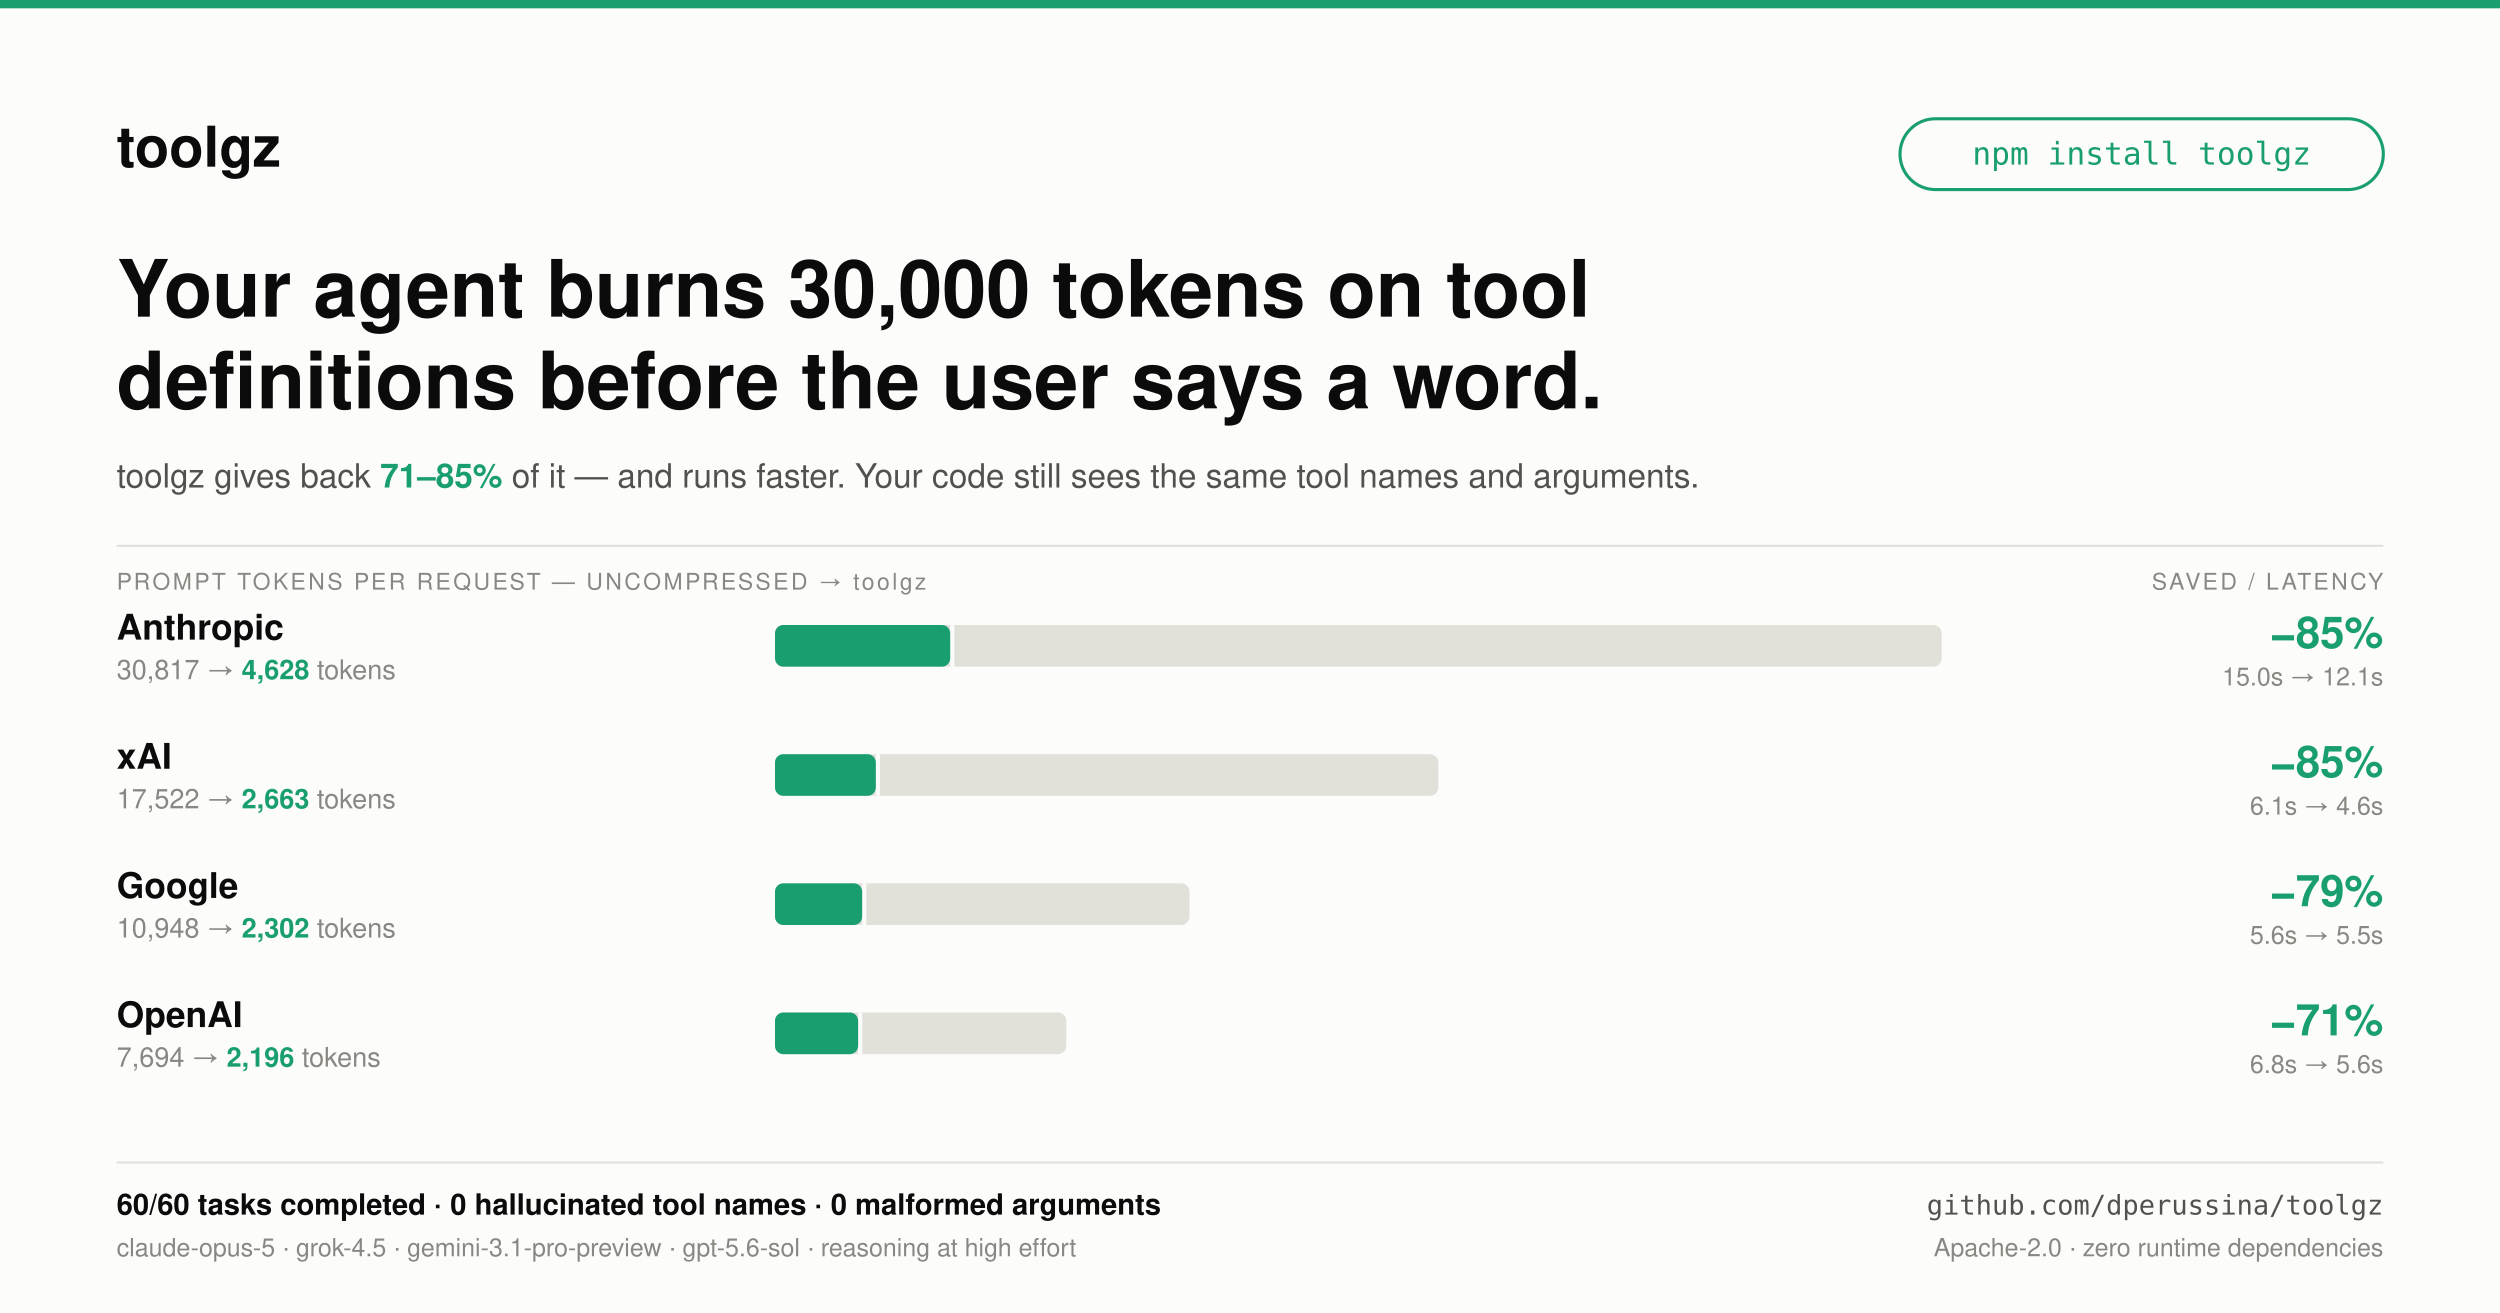
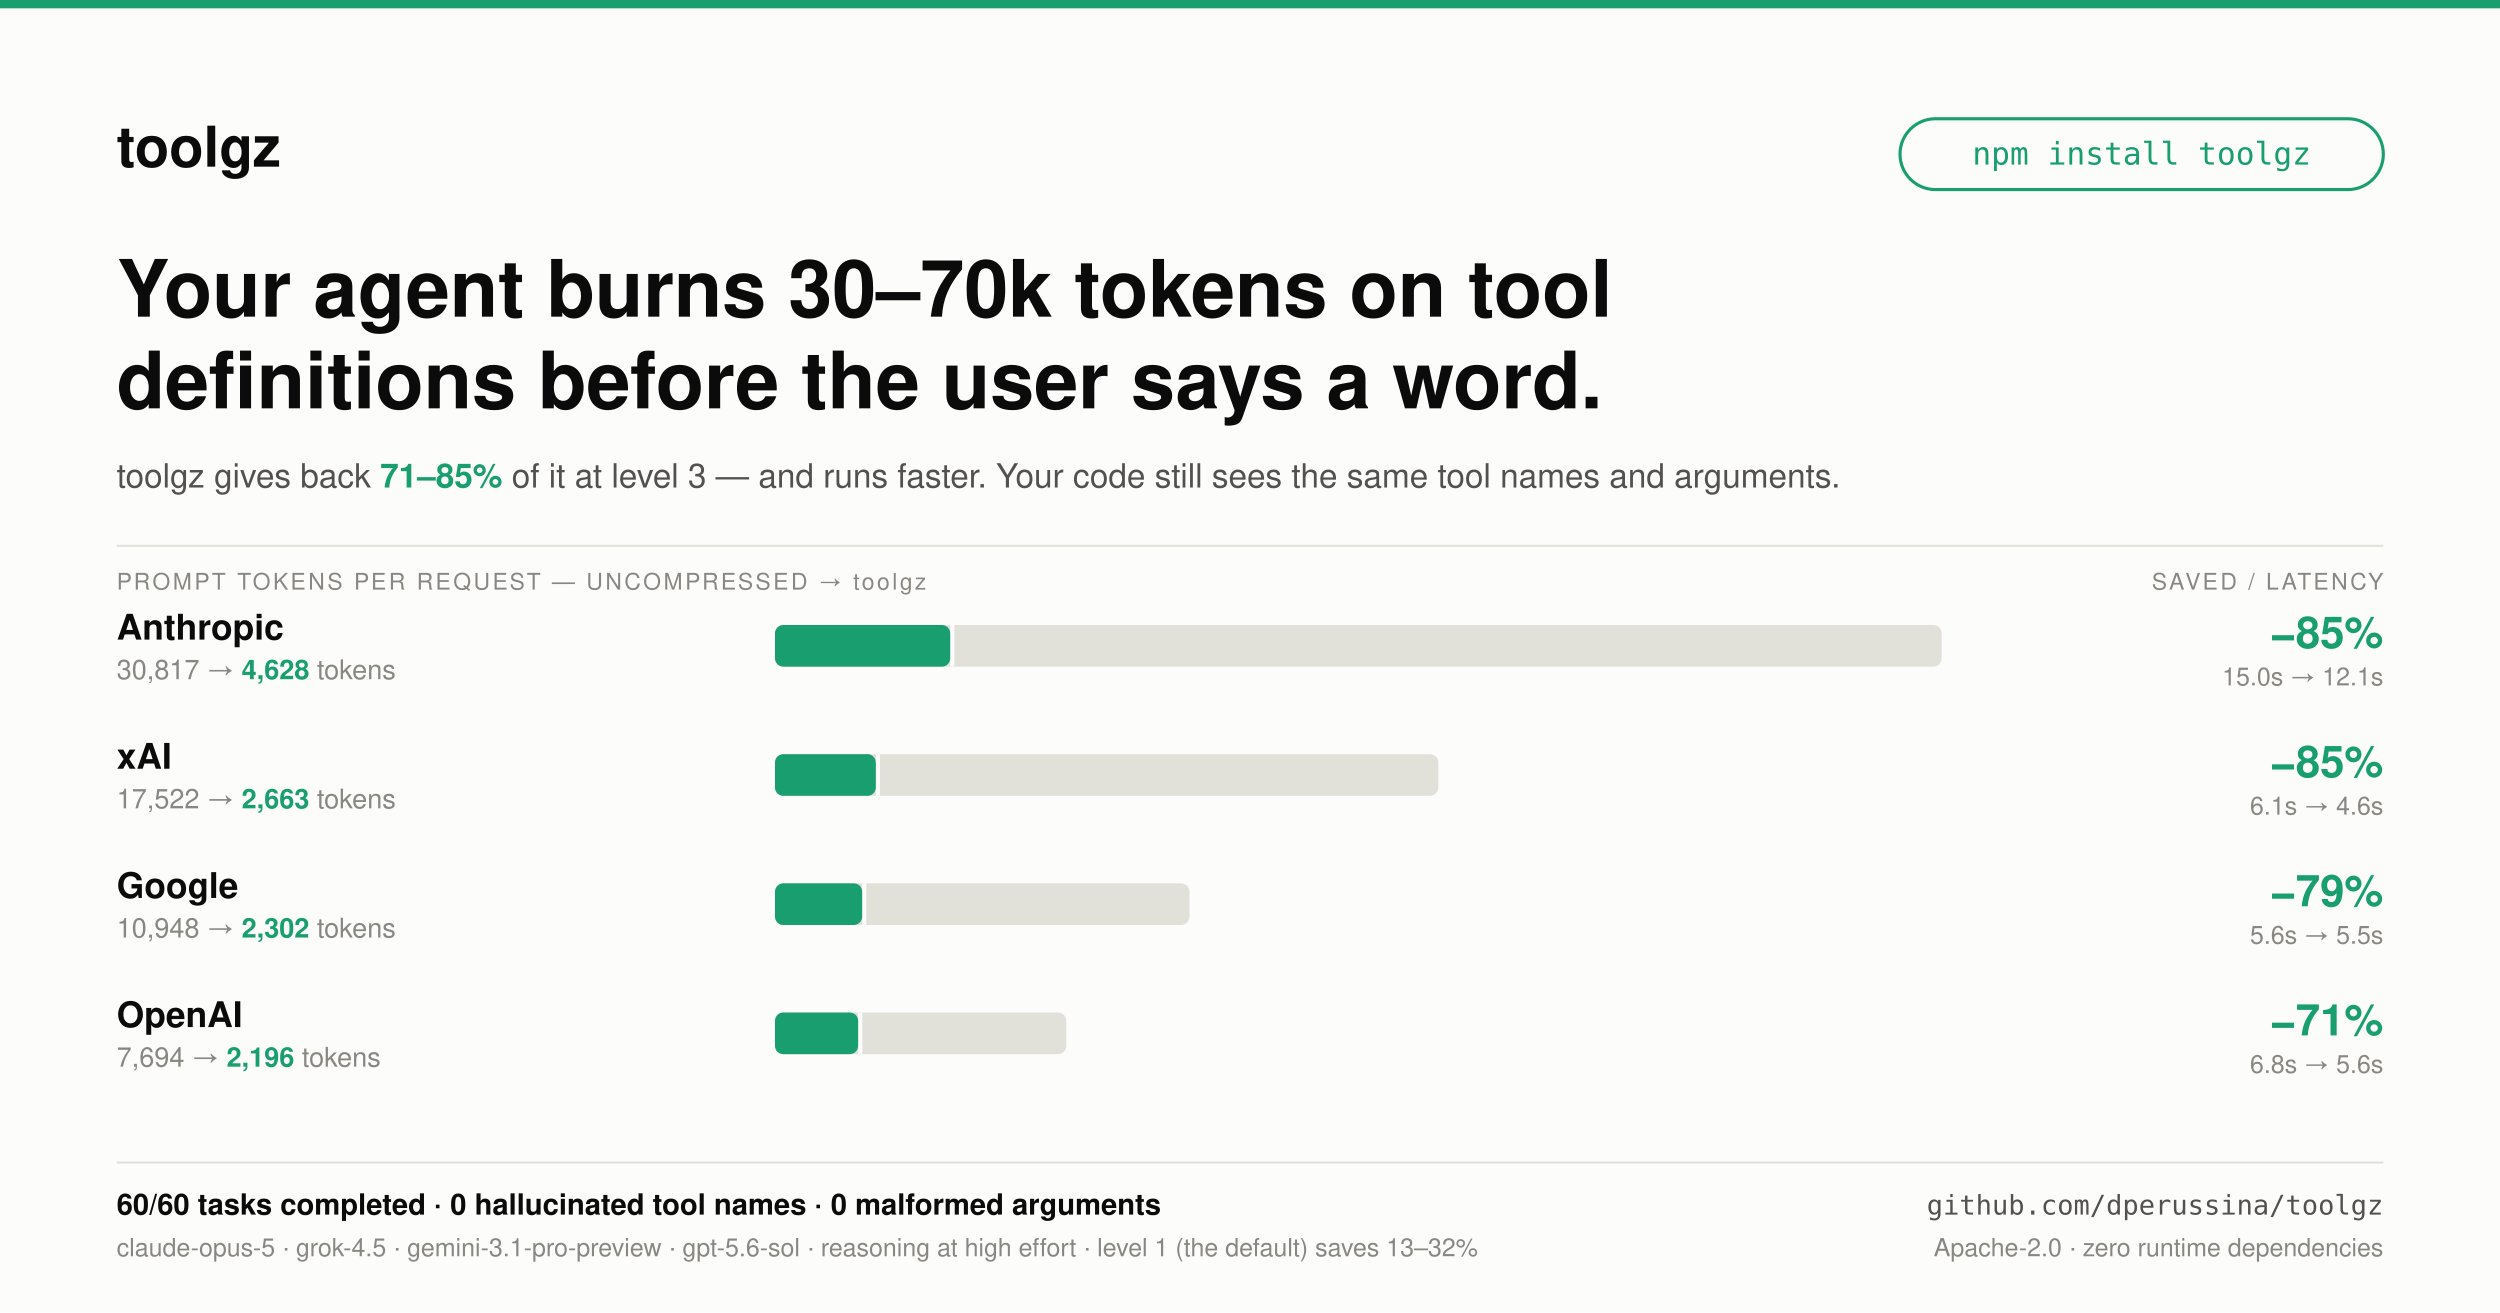
<svg xmlns="http://www.w3.org/2000/svg" width="1200" height="630" viewBox="0 0 1200 630">
  <rect width="1200" height="630" fill="#fcfcfb" />
  <rect x="0" y="0" width="1200" height="4" fill="#199e70" />
  <text x="56" y="80" font-family="Helvetica Neue, Helvetica, Arial, sans-serif" font-size="27" font-weight="700" fill="#0b0b0b">toolgz</text>
  <rect x="912" y="57" width="232" height="34" rx="17" fill="none" stroke="#199e70" stroke-width="1.5" />
  <text x="1028" y="79" text-anchor="middle" font-family="SF Mono, Menlo, DejaVu Sans Mono, monospace" font-size="15" fill="#199e70">npm install toolgz</text>
-   <text x="56" y="152" font-family="Helvetica Neue, Helvetica, Arial, sans-serif" font-size="38" font-weight="700" fill="#0b0b0b">Your agent burns 30,000 tokens on tool</text>
+   <text x="56" y="152" font-family="Helvetica Neue, Helvetica, Arial, sans-serif" font-size="38" font-weight="700" fill="#0b0b0b">Your agent burns 30–70k tokens on tool</text>
  <text x="56" y="196" font-family="Helvetica Neue, Helvetica, Arial, sans-serif" font-size="38" font-weight="700" fill="#0b0b0b">definitions before the user says a word.</text>
-   <text x="56" y="234" font-family="Helvetica Neue, Helvetica, Arial, sans-serif" font-size="16" fill="#52514e">toolgz gives back <tspan fill="#199e70" font-weight="700">71–85%</tspan> of it — and runs faster. Your code still sees the same tool names and arguments.</text>
+   <text x="56" y="234" font-family="Helvetica Neue, Helvetica, Arial, sans-serif" font-size="16" fill="#52514e">toolgz gives back <tspan fill="#199e70" font-weight="700">71–85%</tspan> of it at level 3 — and runs faster. Your code still sees the same tool names and arguments.</text>
  <line x1="56" y1="262" x2="1144" y2="262" stroke="#e1e0d9" stroke-width="1" />
  <text x="56" y="283" font-family="Helvetica Neue, Helvetica, Arial, sans-serif" font-size="11" letter-spacing="1.2" fill="#898781">PROMPT TOKENS PER REQUEST — UNCOMPRESSED → toolgz</text>
  <text x="1144" y="283" text-anchor="end" font-family="Helvetica Neue, Helvetica, Arial, sans-serif" font-size="11" letter-spacing="1.2" fill="#898781">SAVED / LATENCY</text>
  <text x="56" y="307" font-family="Helvetica Neue, Helvetica, Arial, sans-serif" font-size="17" font-weight="600" fill="#0b0b0b">Anthropic</text>
  <text x="56" y="326" font-family="Helvetica Neue, Helvetica, Arial, sans-serif" font-size="13" fill="#898781">30,817 → <tspan fill="#199e70" font-weight="700">4,628</tspan> tokens</text>
  <rect x="372" y="300" width="560" height="20" rx="4" fill="#e1e0d9" />
  <rect x="456.099" y="300" width="2" height="20" fill="#fcfcfb" />
  <rect x="372" y="300" width="84.099" height="20" rx="4" fill="#199e70" />
  <text x="1144" y="311" text-anchor="end" font-family="Helvetica Neue, Helvetica, Arial, sans-serif" font-size="21" font-weight="700" fill="#199e70">−85%</text>
  <text x="1144" y="329" text-anchor="end" font-family="Helvetica Neue, Helvetica, Arial, sans-serif" font-size="12" fill="#898781">15.0s → 12.1s</text>
  <text x="56" y="369" font-family="Helvetica Neue, Helvetica, Arial, sans-serif" font-size="17" font-weight="600" fill="#0b0b0b">xAI</text>
  <text x="56" y="388" font-family="Helvetica Neue, Helvetica, Arial, sans-serif" font-size="13" fill="#898781">17,522 → <tspan fill="#199e70" font-weight="700">2,663</tspan> tokens</text>
  <rect x="372" y="362" width="318.406" height="20" rx="4" fill="#e1e0d9" />
  <rect x="420.391" y="362" width="2" height="20" fill="#fcfcfb" />
  <rect x="372" y="362" width="48.391" height="20" rx="4" fill="#199e70" />
  <text x="1144" y="373" text-anchor="end" font-family="Helvetica Neue, Helvetica, Arial, sans-serif" font-size="21" font-weight="700" fill="#199e70">−85%</text>
  <text x="1144" y="391" text-anchor="end" font-family="Helvetica Neue, Helvetica, Arial, sans-serif" font-size="12" fill="#898781">6.1s → 4.6s</text>
  <text x="56" y="431" font-family="Helvetica Neue, Helvetica, Arial, sans-serif" font-size="17" font-weight="600" fill="#0b0b0b">Google</text>
  <text x="56" y="450" font-family="Helvetica Neue, Helvetica, Arial, sans-serif" font-size="13" fill="#898781">10,948 → <tspan fill="#199e70" font-weight="700">2,302</tspan> tokens</text>
  <rect x="372" y="424" width="198.945" height="20" rx="4" fill="#e1e0d9" />
  <rect x="413.831" y="424" width="2" height="20" fill="#fcfcfb" />
  <rect x="372" y="424" width="41.831" height="20" rx="4" fill="#199e70" />
  <text x="1144" y="435" text-anchor="end" font-family="Helvetica Neue, Helvetica, Arial, sans-serif" font-size="21" font-weight="700" fill="#199e70">−79%</text>
  <text x="1144" y="453" text-anchor="end" font-family="Helvetica Neue, Helvetica, Arial, sans-serif" font-size="12" fill="#898781">5.6s → 5.5s</text>
  <text x="56" y="493" font-family="Helvetica Neue, Helvetica, Arial, sans-serif" font-size="17" font-weight="600" fill="#0b0b0b">OpenAI</text>
  <text x="56" y="512" font-family="Helvetica Neue, Helvetica, Arial, sans-serif" font-size="13" fill="#898781">7,694 → <tspan fill="#199e70" font-weight="700">2,196</tspan> tokens</text>
  <rect x="372" y="486" width="139.814" height="20" rx="4" fill="#e1e0d9" />
  <rect x="411.905" y="486" width="2" height="20" fill="#fcfcfb" />
  <rect x="372" y="486" width="39.905" height="20" rx="4" fill="#199e70" />
  <text x="1144" y="497" text-anchor="end" font-family="Helvetica Neue, Helvetica, Arial, sans-serif" font-size="21" font-weight="700" fill="#199e70">−71%</text>
  <text x="1144" y="515" text-anchor="end" font-family="Helvetica Neue, Helvetica, Arial, sans-serif" font-size="12" fill="#898781">6.8s → 5.6s</text>
  <line x1="56" y1="558" x2="1144" y2="558" stroke="#e1e0d9" stroke-width="1" />
  <text x="56" y="583" font-family="Helvetica Neue, Helvetica, Arial, sans-serif" font-size="14" font-weight="600" fill="#0b0b0b">60/60 tasks completed · 0 hallucinated tool names · 0 malformed arguments</text>
-   <text x="56" y="603" font-family="Helvetica Neue, Helvetica, Arial, sans-serif" font-size="12" fill="#898781">claude-opus-5 · grok-4.5 · gemini-3.1-pro-preview · gpt-5.6-sol · reasoning at high effort</text>
+   <text x="56" y="603" font-family="Helvetica Neue, Helvetica, Arial, sans-serif" font-size="12" fill="#898781">claude-opus-5 · grok-4.5 · gemini-3.1-pro-preview · gpt-5.6-sol · reasoning at high effort · level 1 (the default) saves 13–32%</text>
  <text x="1144" y="583" text-anchor="end" font-family="SF Mono, Menlo, DejaVu Sans Mono, monospace" font-size="13" fill="#52514e">github.com/dperussina/toolgz</text>
  <text x="1144" y="603" text-anchor="end" font-family="Helvetica Neue, Helvetica, Arial, sans-serif" font-size="12" fill="#898781">Apache-2.0 · zero runtime dependencies</text>
</svg>
